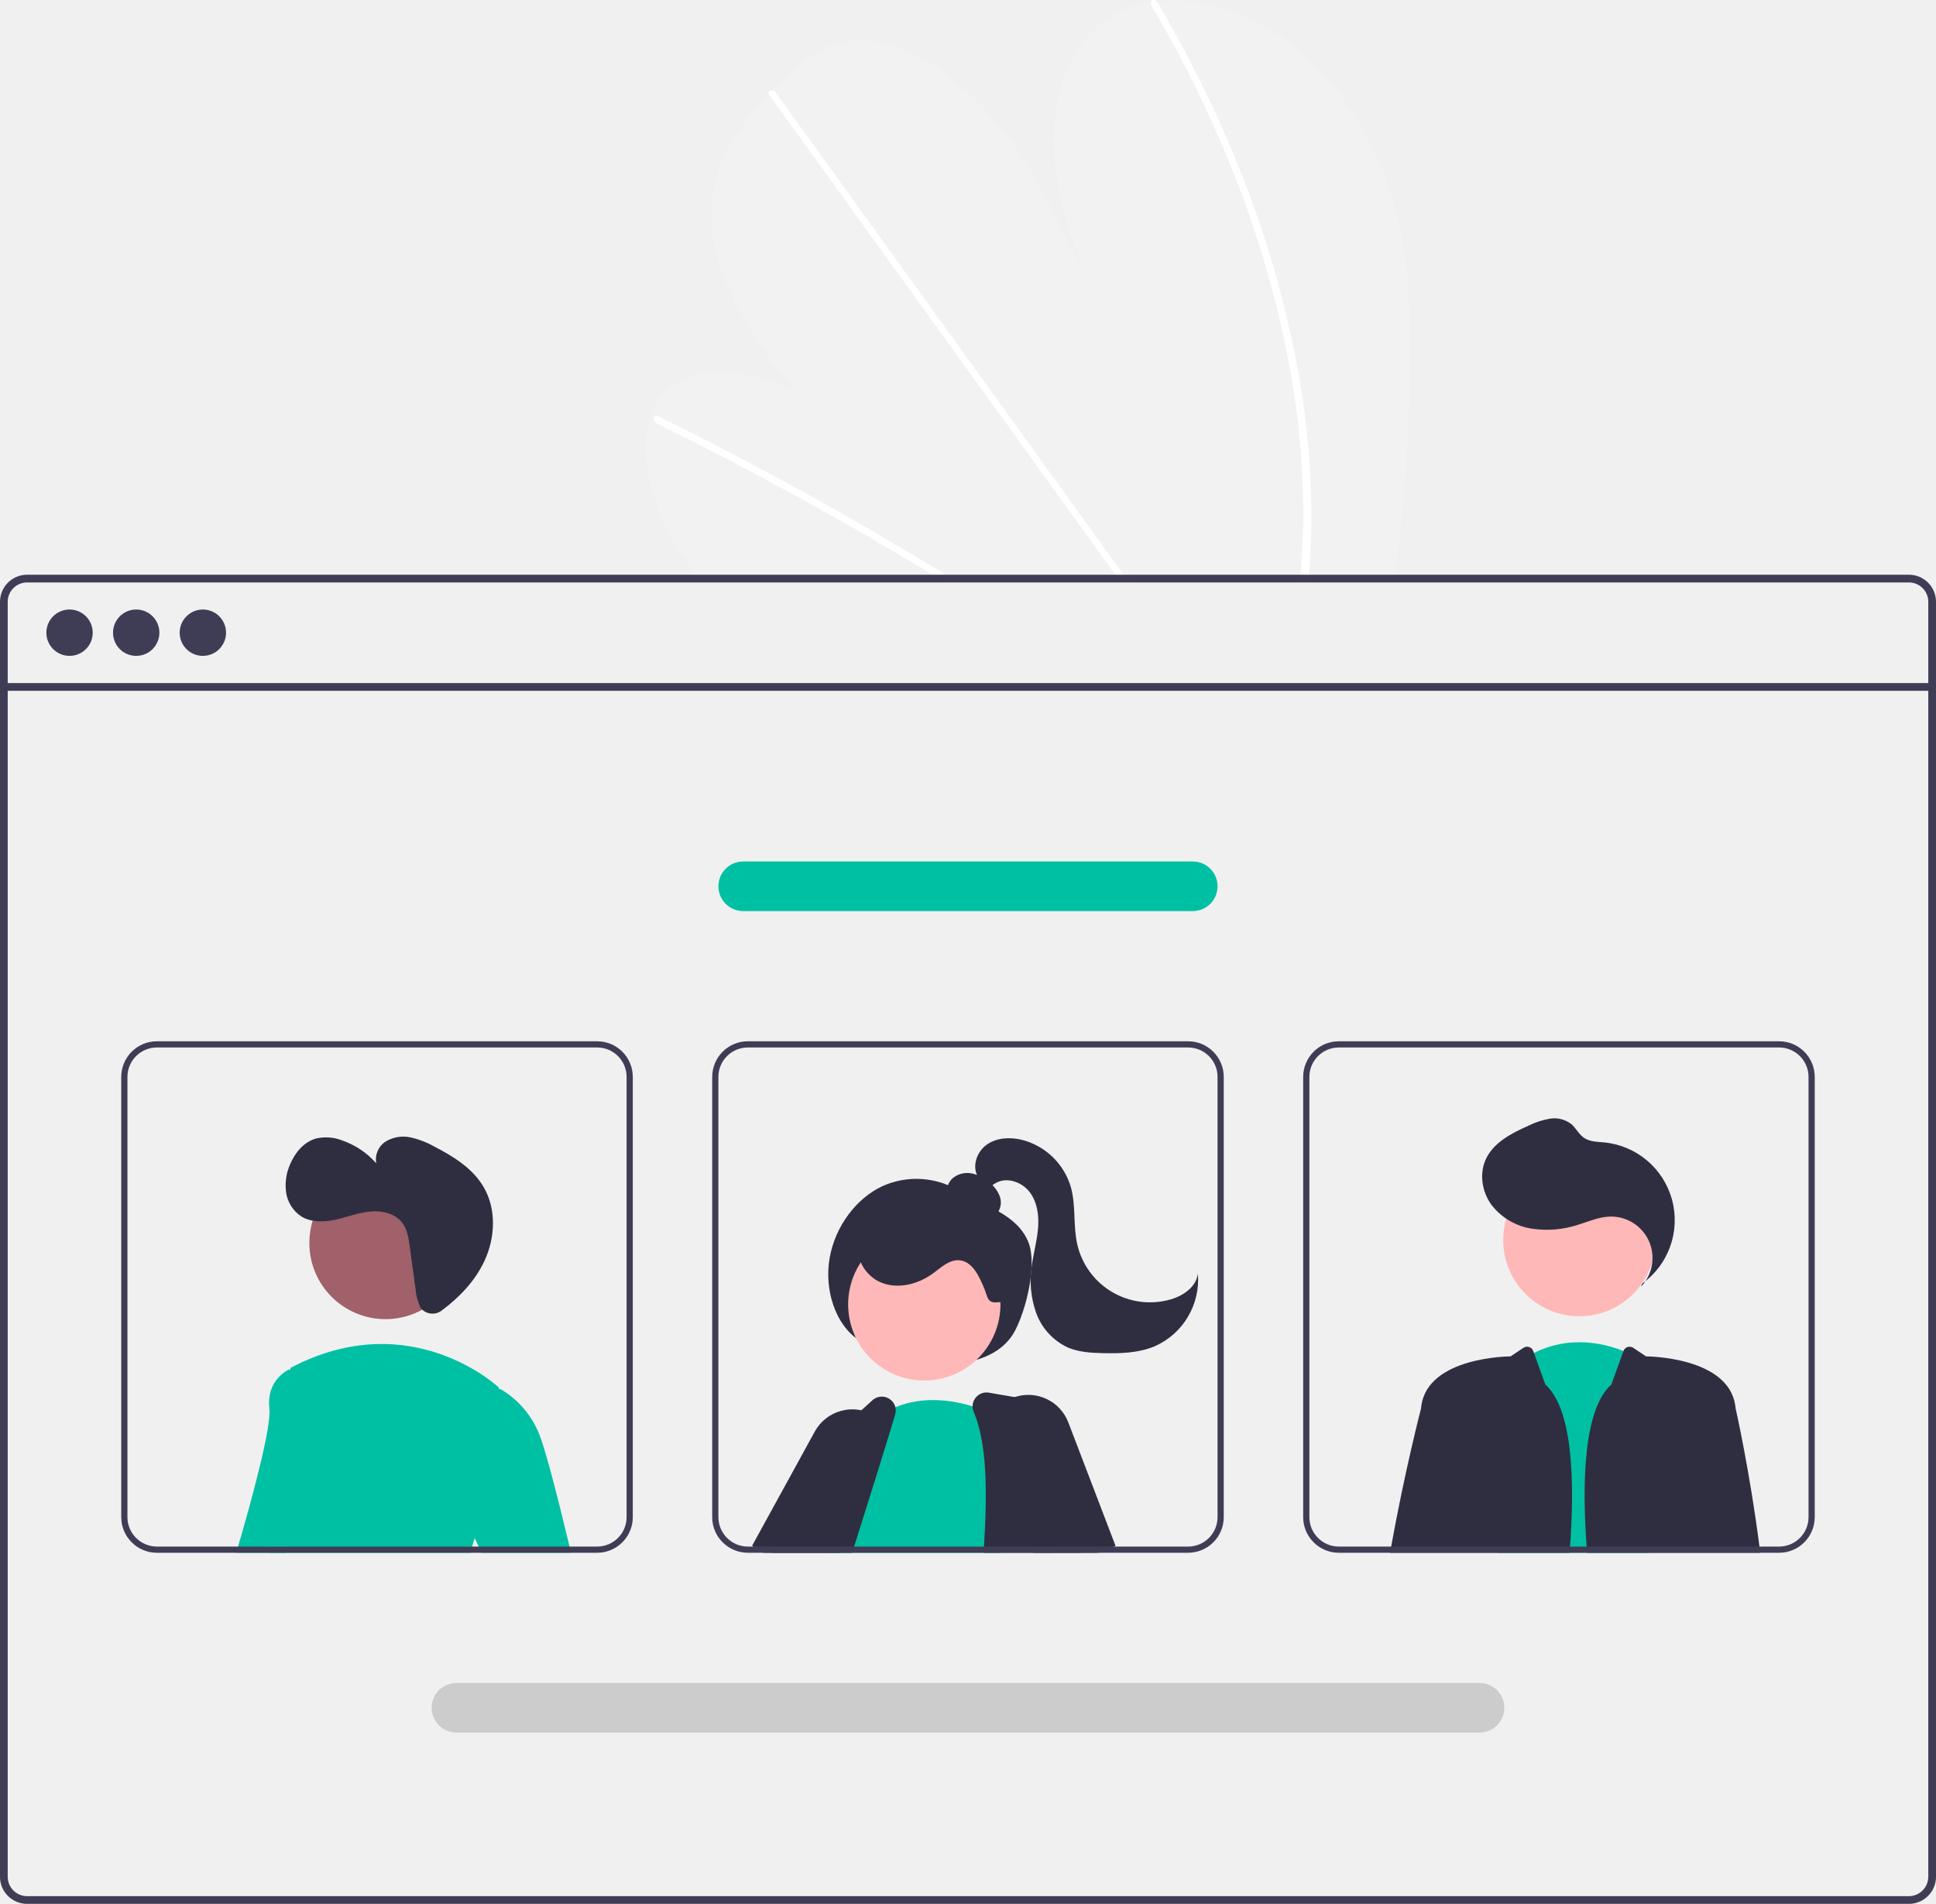
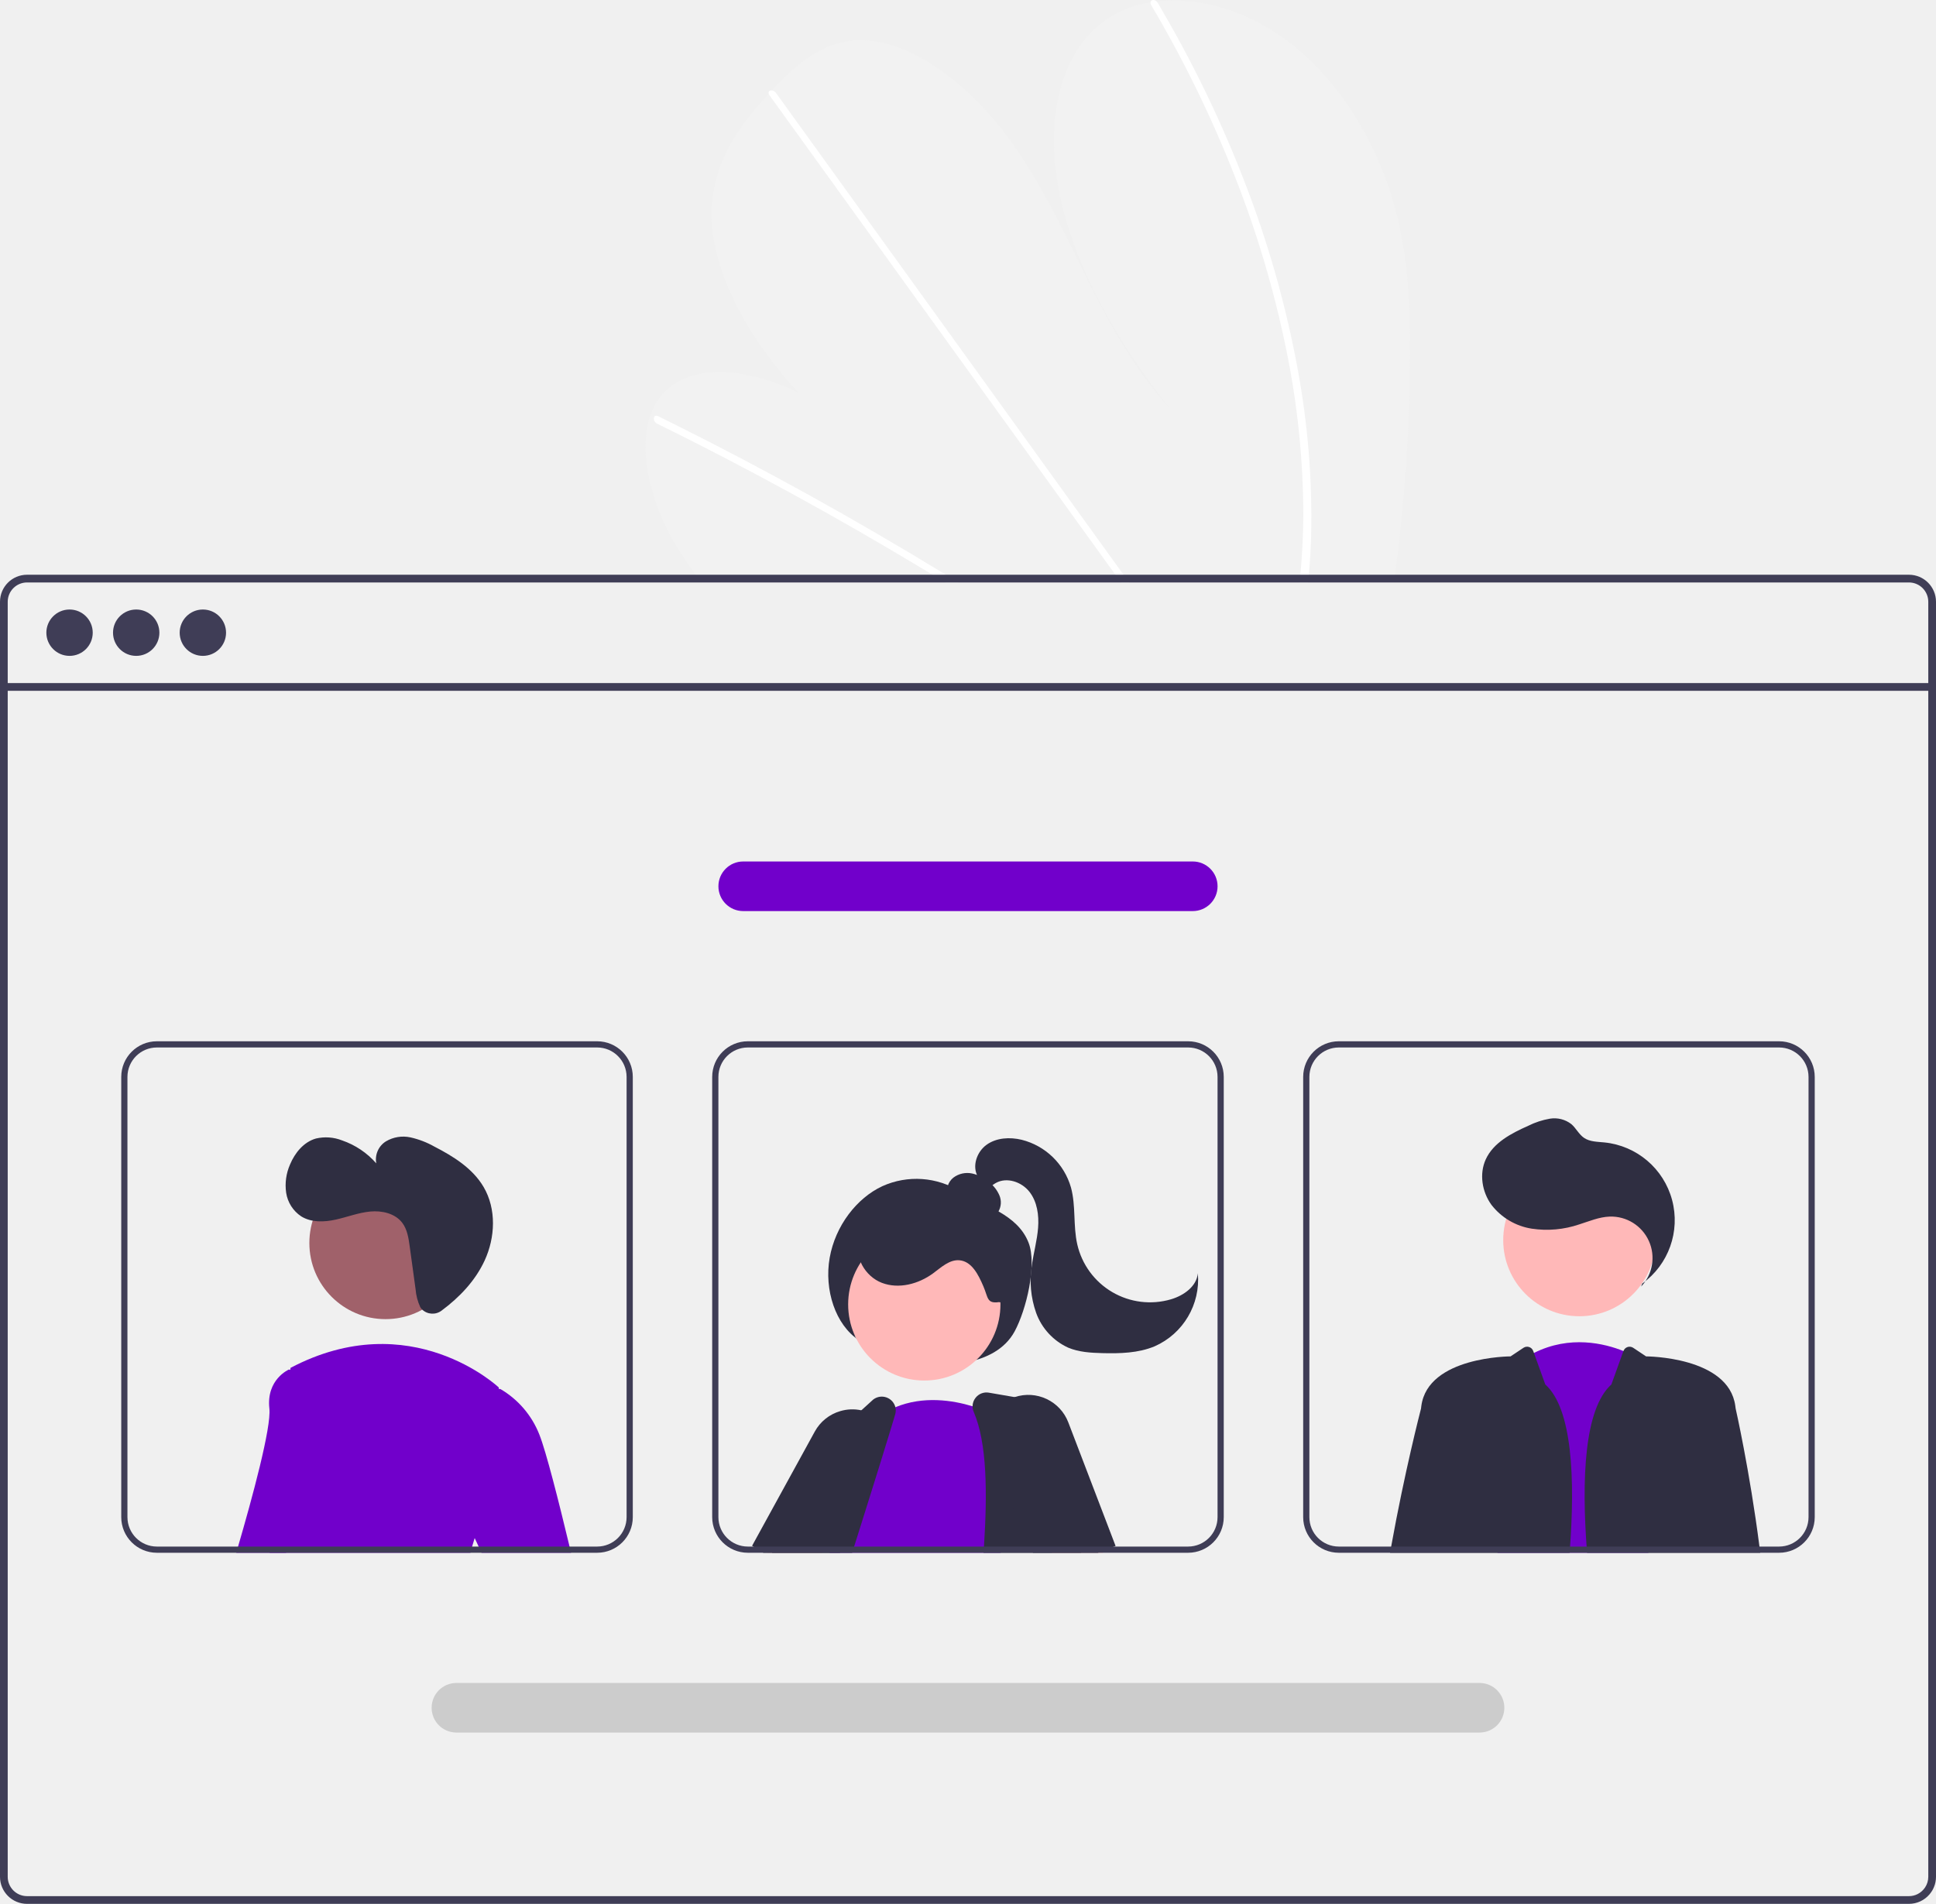
<svg xmlns="http://www.w3.org/2000/svg" data-name="Layer 1" width="624.45" height="614.164" viewBox="0 0 624.45 614.164">
  <path d="M742.585,257.032a554.594,554.594,0,0,1-4.83,71.29c-.11.83-.23,1.66-.34,2.49H514.135c-.66-.82-1.31-1.65-1.94-2.49-2.1-2.78-4.07-5.64-5.88-8.6-8.7-14.26-12.74-30.99-8.85-42.57l.07-.18a20.282,20.282,0,0,1,3.92-6.9c8.96-10.2,27.2-8.61,43.79-.51-14.93-16.16-26.86-36.59-27.86-54.88-.98-17.84,8.28-30.64,18.34-41.53.33-.36.66-.71.99-1.06.16-.18.33-.35.49-.53,7.85-8.3,17.01-16.49,30.34-15.58,14.62,1,30.89,13.15,42.33,27.35,11.44,14.19,19.08,30.34,26.82,46.1,7.75,15.75,16.13,31.9,28.5,45.33-16.77-20.97-30.33-44.86-35.42-68.14s-.85-45.69,13.93-56.75a34.713,34.713,0,0,1,15.17-6.22c.64-.11,1.29-.2,1.95-.28,13.73-1.64,30.16,3.02,44.18,14.3,15.44,12.42,26.2,30.9,31.6,48.47C742.005,223.712,742.665,240.652,742.585,257.032Z" transform="translate(-287.7751 -142.9181)" fill="#f2f2f2" />
  <path d="M596.915,330.812h-4.27q-2.041-1.26-4.1-2.49c-.85-.53-1.71-1.04-2.57-1.56q-21.315-12.855-42.89-24.65-21.555-11.805-43.32-22.51a1.789,1.789,0,0,1-1.04-2.04.516.516,0,0,1,.07-.15c.2-.38.65-.54,1.31-.22,1.78.88,3.57,1.76,5.35,2.66q21.825,10.89,43.47,22.88,21.63,11.985,43.02,25.04c.3.18.6.37.9.55C594.205,329.152,595.555,329.982,596.915,330.812Z" transform="translate(-287.7751 -142.9181)" fill="#fff" />
  <path d="M651.965,330.812h-2.64c-.6-.83-1.19-1.66-1.79-2.49q-21.149-29.31-42.29-58.62-34.62-47.985-69.22-95.97a1.7,1.7,0,0,1-.3-.58c-.2-.71.32-1.13.99-1.06a2.006,2.006,0,0,1,1.4.88q19.41,26.91,38.81,53.8,34.44,47.745,68.87,95.48c1.46,2.02,2.92,4.05,4.38,6.07C650.775,329.152,651.375,329.982,651.965,330.812Z" transform="translate(-287.7751 -142.9181)" fill="#fff" />
  <path d="M710.695,315.152c-.11,4.45-.38,8.83-.74,13.17q-.105,1.245-.21,2.49h-2.77c.08-.83.16-1.66.23-2.49.55-6.27.93-12.61.95-19.12a266.656,266.656,0,0,0-5.55-53.72,334.665,334.665,0,0,0-16.57-55.75,383.492,383.492,0,0,0-26.91-55.1,1.476,1.476,0,0,1-.25-.98c.11-.79,1.16-1.03,1.95-.28a2.293,2.293,0,0,1,.4.5q1.935,3.285,3.8,6.59a383.227,383.227,0,0,1,25.77,55.3,333.082,333.082,0,0,1,15.47,55.84A263.074,263.074,0,0,1,710.695,315.152Z" transform="translate(-287.7751 -142.9181)" fill="#fff" />
  <path d="M903.495,328.322h-607a8.728,8.728,0,0,0-8.72,8.72V748.362a8.728,8.728,0,0,0,8.72,8.72h607a8.712,8.712,0,0,0,6.63-3.06,2.046,2.046,0,0,0,.19-.24,8.167,8.167,0,0,0,1.25-2.11,8.507,8.507,0,0,0,.66-3.31V337.042A8.73,8.73,0,0,0,903.495,328.322Zm6.24,420.04a6.175,6.175,0,0,1-1.03,3.42,6.446,6.446,0,0,1-2.36,2.12,6.184,6.184,0,0,1-2.85.69h-607a6.238,6.238,0,0,1-6.23-6.23V337.042a6.238,6.238,0,0,1,6.23-6.23h607a6.239,6.239,0,0,1,6.24,6.23Z" transform="translate(-287.7751 -142.9181)" fill="#3f3d56" />
  <rect x="1.243" y="220.353" width="621.957" height="2.493" fill="#3f3d56" />
  <circle cx="22.432" cy="204.1" r="7.478" fill="#3f3d56" />
  <circle cx="43.932" cy="204.1" r="7.478" fill="#3f3d56" />
  <circle cx="65.433" cy="204.1" r="7.478" fill="#3f3d56" />
  <path d="M564.752,575.192c-7.479-4.869-11.199-16.184-9.367-26.531s8.734-19.261,17.008-23.104a26.649,26.649,0,0,1,25.228,1.793c7.587,4.639,18.317,7.18,21.92,16.462,2.769,7.133-.743,21.617-4.469,28.546-3.221,5.988-9.341,8.727-15.091,9.918a45.34,45.34,0,0,1-36.669-8.461Z" transform="translate(-287.7751 -142.9181)" fill="#2f2e41" />
  <polygon points="273.076 487.234 267.096 497.544 266.306 498.904 265.156 500.904 247.526 500.904 248.716 498.904 251.796 493.714 258.976 481.594 267.106 484.844 273.076 487.234" fill="#ffb8b8" />
  <path d="M533.981,643.822l-3.22-2-.4-.25,20.21-36.83a13.731,13.731,0,0,1,8.25-6.62,13.575,13.575,0,0,1,6.78-.25,13.354,13.354,0,0,1,3.74,1.4,13.089,13.089,0,0,1,1.39.88,13.349,13.349,0,0,1,4.1,4.62,13.817,13.817,0,0,1-.42,13.95l-7.79,12.45-6.66,10.65-1.25,2h-24.73Z" transform="translate(-287.7751 -142.9181)" fill="#2f2e41" />
  <circle cx="298.13" cy="420.784" r="24.561" fill="#ffb8b8" />
-   <path d="M610.561,643.822h-55.21l.25-.71q-.21-.645-.39-1.29c-.13-.45-.24-.91-.34-1.36a30.194,30.194,0,0,1,.01-12.7c3.05-14.98,15.22-27.15,15.22-27.15.21-.16.42-.31.63-.46a27.785,27.785,0,0,1,5.85-3.28c9.04-3.75,18.52-2.24,24.89-.3a49.669,49.669,0,0,1,6.49,2.47c.74.35,1.14.57,1.14.57l.63,19.21.76,23Z" transform="translate(-287.7751 -142.9181)" fill="#00c0a3" />
+   <path d="M610.561,643.822h-55.21l.25-.71q-.21-.645-.39-1.29c-.13-.45-.24-.91-.34-1.36a30.194,30.194,0,0,1,.01-12.7c3.05-14.98,15.22-27.15,15.22-27.15.21-.16.42-.31.63-.46a27.785,27.785,0,0,1,5.85-3.28c9.04-3.75,18.52-2.24,24.89-.3a49.669,49.669,0,0,1,6.49,2.47c.74.35,1.14.57,1.14.57l.63,19.21.76,23Z" transform="translate(-287.7751 -142.9181)" fill="#7100CB" />
  <path d="M636.101,641.822l-4.22-21.46-4.26-21.64a4.519,4.519,0,0,0-3.65-3.57l-8.92-1.54-8.3-1.43a4.459,4.459,0,0,0-4.31,1.65,4.41,4.41,0,0,0-.97,2.74,4.521,4.521,0,0,0,.37,1.79c4.33,10.1,4.41,26.09,3.31,43.46-.05.66-.09,1.33-.14,2H636.501Z" transform="translate(-287.7751 -142.9181)" fill="#2f2e41" />
  <path d="M576.581,596.872a4.527,4.527,0,0,0-7.15-2.48l-3.83,3.48-15.68,14.28a4.345,4.345,0,0,0-1.12,1.59c-1.77,4.23-5.22,12.58-9.23,22.89q-.975,2.52-2.01,5.19c-.24.66-.5,1.33-.76,2h25.84c.21-.67.42-1.34.63-2,1.15-3.63,2.27-7.19,3.35-10.65,3.16-10.05,6.01-19.18,8.21-26.4q.915-3,1.67-5.54A4.528,4.528,0,0,0,576.581,596.872Z" transform="translate(-287.7751 -142.9181)" fill="#2f2e41" />
  <polygon points="354.126 500.904 355.796 500.904 355.566 500.344 354.956 498.904 345.546 476.574 344.106 477.444 332.546 484.434 338.476 498.904 339.296 500.904 348.726 500.904 354.126 500.904" fill="#ffb8b8" />
  <path d="M632.361,601.782a13.821,13.821,0,0,0-17.31-8.17,12.41,12.41,0,0,0-1.27.5,13.647,13.647,0,0,0-5.82,4.93,13.205,13.205,0,0,0-1.43,2.77,13.742,13.742,0,0,0,.31,10.57l2.89,6.44,10.34,23,.9,2H641.901l1.44-.56,3.74-1.44.52-.2Z" transform="translate(-287.7751 -142.9181)" fill="#2f2e41" />
  <path d="M605.195,535.494a4.063,4.063,0,0,0,4.622-1.754,5.851,5.851,0,0,0,.338-5.143,10.736,10.736,0,0,0-3.195-4.215,12.406,12.406,0,0,0-5.617-2.908,7.461,7.461,0,0,0-6.053,1.331,5.377,5.377,0,0,0-1.826,5.722c.636,1.844,2.358,3.08,4.079,4a27.094,27.094,0,0,0,11.038,3.138Z" transform="translate(-287.7751 -142.9181)" fill="#2f2e41" />
  <path d="M609.973,562.969c-3.949.544-3.442-1.465-5.023-5.124s-3.698-8.002-7.667-8.373c-3.252-.304-5.932,2.296-8.567,4.227-4.696,3.441-11.025,5.126-16.469,3.061s-9.227-8.553-7.161-13.996a11.943,11.943,0,0,1,6.907-6.529,24.028,24.028,0,0,1,9.623-1.337,49.647,49.647,0,0,1,20.864,5.341c4.472,2.272,8.826,5.523,10.522,10.244s2.813,11.355-2.038,12.632Z" transform="translate(-287.7751 -142.9181)" fill="#2f2e41" />
  <path d="M603.177,522.509c-1.952-3.397-.341-8.059,2.853-10.329s7.477-2.493,11.288-1.582a22.166,22.166,0,0,1,15.9,15.411c1.617,5.941.656,12.322,2.025,18.326A24.049,24.049,0,0,0,665.466,562.06c4.102-1.205,8.271-4.133,8.674-8.389A23.518,23.518,0,0,1,660.212,577.22c-5.285,2.205-11.18,2.348-16.905,2.201-3.731-.096-7.546-.32-10.988-1.764A19.667,19.667,0,0,1,621.986,566.454a31.129,31.129,0,0,1-1.375-15.435c.563-4.028,1.684-7.977,1.997-12.032s-.281-8.386-2.781-11.594-7.276-4.847-10.83-2.87c-1.429.795-2.581,2.093-4.133,2.605s-3.752-.388-3.611-2.017Z" transform="translate(-287.7751 -142.9181)" fill="#2f2e41" />
-   <path d="M770.781,643.822l.19-2,5.64-58.68a35.917,35.917,0,0,1,5.93-3.77c11.61-5.85,22.81-3.05,28.87-.63a31.591,31.591,0,0,1,4.64,2.27l3.3,60.81.11,2Z" transform="translate(-287.7751 -142.9181)" fill="#00c0a3" />
+   <path d="M770.781,643.822l.19-2,5.64-58.68a35.917,35.917,0,0,1,5.93-3.77c11.61-5.85,22.81-3.05,28.87-.63a31.591,31.591,0,0,1,4.64,2.27l3.3,60.81.11,2Z" transform="translate(-287.7751 -142.9181)" fill="#7100CB" />
  <circle cx="509.419" cy="400.045" r="24.561" fill="#ffb8b8" />
  <path d="M817.122,557.94a13.369,13.369,0,0,0-10.145-22.564c-3.396.114-6.596,1.503-9.838,2.523a32.535,32.535,0,0,1-15.285,1.376,20.41,20.41,0,0,1-13.016-7.686c-3.039-4.177-3.986-9.969-1.84-14.667,2.478-5.423,8.268-8.412,13.714-10.84a25.063,25.063,0,0,1,6.962-2.288,8.929,8.929,0,0,1,6.926,1.746c1.53,1.316,2.427,3.295,4.093,4.436,1.875,1.284,4.31,1.25,6.571,1.477a25.205,25.205,0,0,1,12.208,45.54Z" transform="translate(-287.7751 -142.9181)" fill="#2f2e41" />
  <path d="M786.201,589.532l-3.66-10.16-.229-.633a2.104,2.104,0,0,0-3.146-1.037l-4.155,2.77s-26.65,0-28.79,15.99c-.03.25-.07.53-.1.83a.155.155,0,0,1-.01.04c-.27,1.05-5.3,20.49-9.62,44.49-.12.66-.24,1.33-.36,2h57.91v-0C795.926,619.713,794.871,597.297,786.201,589.532Z" transform="translate(-287.7751 -142.9181)" fill="#2f2e41" />
  <path d="M855.281,641.822c-3.16-24.62-7.68-44.53-7.68-44.53-.04-.3-.08-.58-.11-.83-2.13-15.99-28.78-15.99-28.78-15.99l-4.153-2.769a2.104,2.104,0,0,0-3.147,1.039l-3.89,10.79c-8.67,7.765-9.725,30.181-7.84,54.289l0.0.001h55.85C855.451,643.152,855.361,642.482,855.281,641.822Z" transform="translate(-287.7751 -142.9181)" fill="#2f2e41" />
-   <path d="M386.201,585.762l-5.94,56.06-.21,2H363.981c.19-.65.38-1.32.58-2,4.56-15.64,10.77-38.47,10.1-44.52-1.05-9.44,6.3-12.59,6.3-12.59l.46.09Z" transform="translate(-287.7751 -142.9181)" fill="#00c0a3" />
+   <path d="M386.201,585.762l-5.94,56.06-.21,2H363.981c.19-.65.38-1.32.58-2,4.56-15.64,10.77-38.47,10.1-44.52-1.05-9.44,6.3-12.59,6.3-12.59l.46.09Z" transform="translate(-287.7751 -142.9181)" fill="#7100CB" />
  <circle cx="124.343" cy="400.979" r="24.561" fill="#a0616a" />
-   <path d="M443.911,631.922a40.266,40.266,0,0,0-3.03,7.16c-.29.88-.57,1.8-.83,2.74-.19.65-.36,1.32-.53,2H374.741c.09-.66.17-1.33.26-2,3.31-26.15,5.99-52.69,6.42-57.02.04-.41.06-.62.06-.62,38.82-20.46,67.15,6.3,67.15,6.3s.04.19.1.56C449.351,594.782,452.511,616.622,443.911,631.922Z" transform="translate(-287.7751 -142.9181)" fill="#00c0a3" />
-   <path d="M440.881,639.082l-4.32-9.26,1.05-36.72,11.12-2.06.39-.07a29.445,29.445,0,0,1,12.62,14.72c2.16,5.4,6.27,21.64,9.74,36.13.16.67.32,1.34.48,2H443.091l-.93-2Z" transform="translate(-287.7751 -142.9181)" fill="#00c0a3" />
+   <path d="M443.911,631.922a40.266,40.266,0,0,0-3.03,7.16c-.29.88-.57,1.8-.83,2.74-.19.65-.36,1.32-.53,2H374.741c.09-.66.17-1.33.26-2,3.31-26.15,5.99-52.69,6.42-57.02.04-.41.06-.62.06-.62,38.82-20.46,67.15,6.3,67.15,6.3s.04.19.1.56C449.351,594.782,452.511,616.622,443.911,631.922Z" transform="translate(-287.7751 -142.9181)" fill="#7100CB" />
+   <path d="M440.881,639.082l-4.32-9.26,1.05-36.72,11.12-2.06.39-.07a29.445,29.445,0,0,1,12.62,14.72c2.16,5.4,6.27,21.64,9.74,36.13.16.67.32,1.34.48,2H443.091l-.93-2Z" transform="translate(-287.7751 -142.9181)" fill="#7100CB" />
  <path d="M480.391,478.822h-142.02a11.504,11.504,0,0,0-11.49,11.49v142.02a11.504,11.504,0,0,0,11.49,11.49h142.02a11.497,11.497,0,0,0,11.49-11.49v-142.02A11.497,11.497,0,0,0,480.391,478.822Zm9.49,153.51a9.498,9.498,0,0,1-9.49,9.49h-142.02a9.505,9.505,0,0,1-9.49-9.49v-142.02a9.505,9.505,0,0,1,9.49-9.49h142.02a9.498,9.498,0,0,1,9.49,9.49Zm-109.62,9.49-.21,2h59.47c.17-.68.34-1.35.53-2Z" transform="translate(-287.7751 -142.9181)" fill="#3f3d56" />
  <path d="M671.001,478.822h-142.02a11.504,11.504,0,0,0-11.49,11.49v142.02a11.504,11.504,0,0,0,11.49,11.49h142.02a11.497,11.497,0,0,0,11.49-11.49v-142.02A11.497,11.497,0,0,0,671.001,478.822Zm9.49,153.51a9.498,9.498,0,0,1-9.49,9.49h-142.02a9.505,9.505,0,0,1-9.49-9.49v-142.02a9.505,9.505,0,0,1,9.49-9.49h142.02a9.498,9.498,0,0,1,9.49,9.49Zm-125.28,9.49q.18.645.39,1.29l-.25.71h49.66c.05-.67.09-1.34.14-2Z" transform="translate(-287.7751 -142.9181)" fill="#3f3d56" />
  <path d="M861.621,478.822h-142.02a11.497,11.497,0,0,0-11.49,11.49v142.02a11.497,11.497,0,0,0,11.49,11.49h142.02a11.504,11.504,0,0,0,11.49-11.49v-142.02A11.504,11.504,0,0,0,861.621,478.822Zm9.49,153.51a9.504,9.504,0,0,1-9.49,9.49h-142.02a9.498,9.498,0,0,1-9.49-9.49v-142.02a9.498,9.498,0,0,1,9.49-9.49h142.02a9.504,9.504,0,0,1,9.49,9.49Zm-76.92,9.49c-.05.66-.1,1.33-.15,2h43.09c.08-.66.17-1.33.25-2Z" transform="translate(-287.7751 -142.9181)" fill="#3f3d56" />
  <path d="M764.996,701.822h-330a8,8,0,1,1,0-16h330a8,8,0,1,1,0,16Z" transform="translate(-287.7751 -142.9181)" fill="#ccc" />
-   <path d="M672.496,436.822h-145a8,8,0,0,1,0-16h145a8,8,0,0,1,0,16Z" transform="translate(-287.7751 -142.9181)" fill="#00c0a3" />
+   <path d="M672.496,436.822h-145a8,8,0,0,1,0-16h145a8,8,0,0,1,0,16Z" transform="translate(-287.7751 -142.9181)" fill="#7100CB" />
  <path d="M423.866,565.296a4.853,4.853,0,0,0,6.346.407c5.789-4.291,10.87-9.632,13.878-16.147,3.446-7.465,3.831-16.625-.324-23.72-3.512-5.998-9.714-9.868-15.896-13.046a28.271,28.271,0,0,0-7.674-2.958,10.937,10.937,0,0,0-7.952,1.283,6.868,6.868,0,0,0-3.101,7.091A25.847,25.847,0,0,0,398.111,510.8a14.267,14.267,0,0,0-8.425-.611c-3.923,1.113-6.786,4.598-8.353,8.362a16.724,16.724,0,0,0-1.262,9.125,11.147,11.147,0,0,0,4.871,7.635c3.243,2.007,7.381,1.862,11.105,1.042s7.33-2.246,11.126-2.606,8.024.586,10.335,3.62c1.627,2.137,2.045,4.928,2.41,7.589l1.9,13.839a16.881,16.881,0,0,0,1.51,5.783A3.333,3.333,0,0,0,423.866,565.296Z" transform="translate(-287.7751 -142.9181)" fill="#2f2e41" />
</svg>
